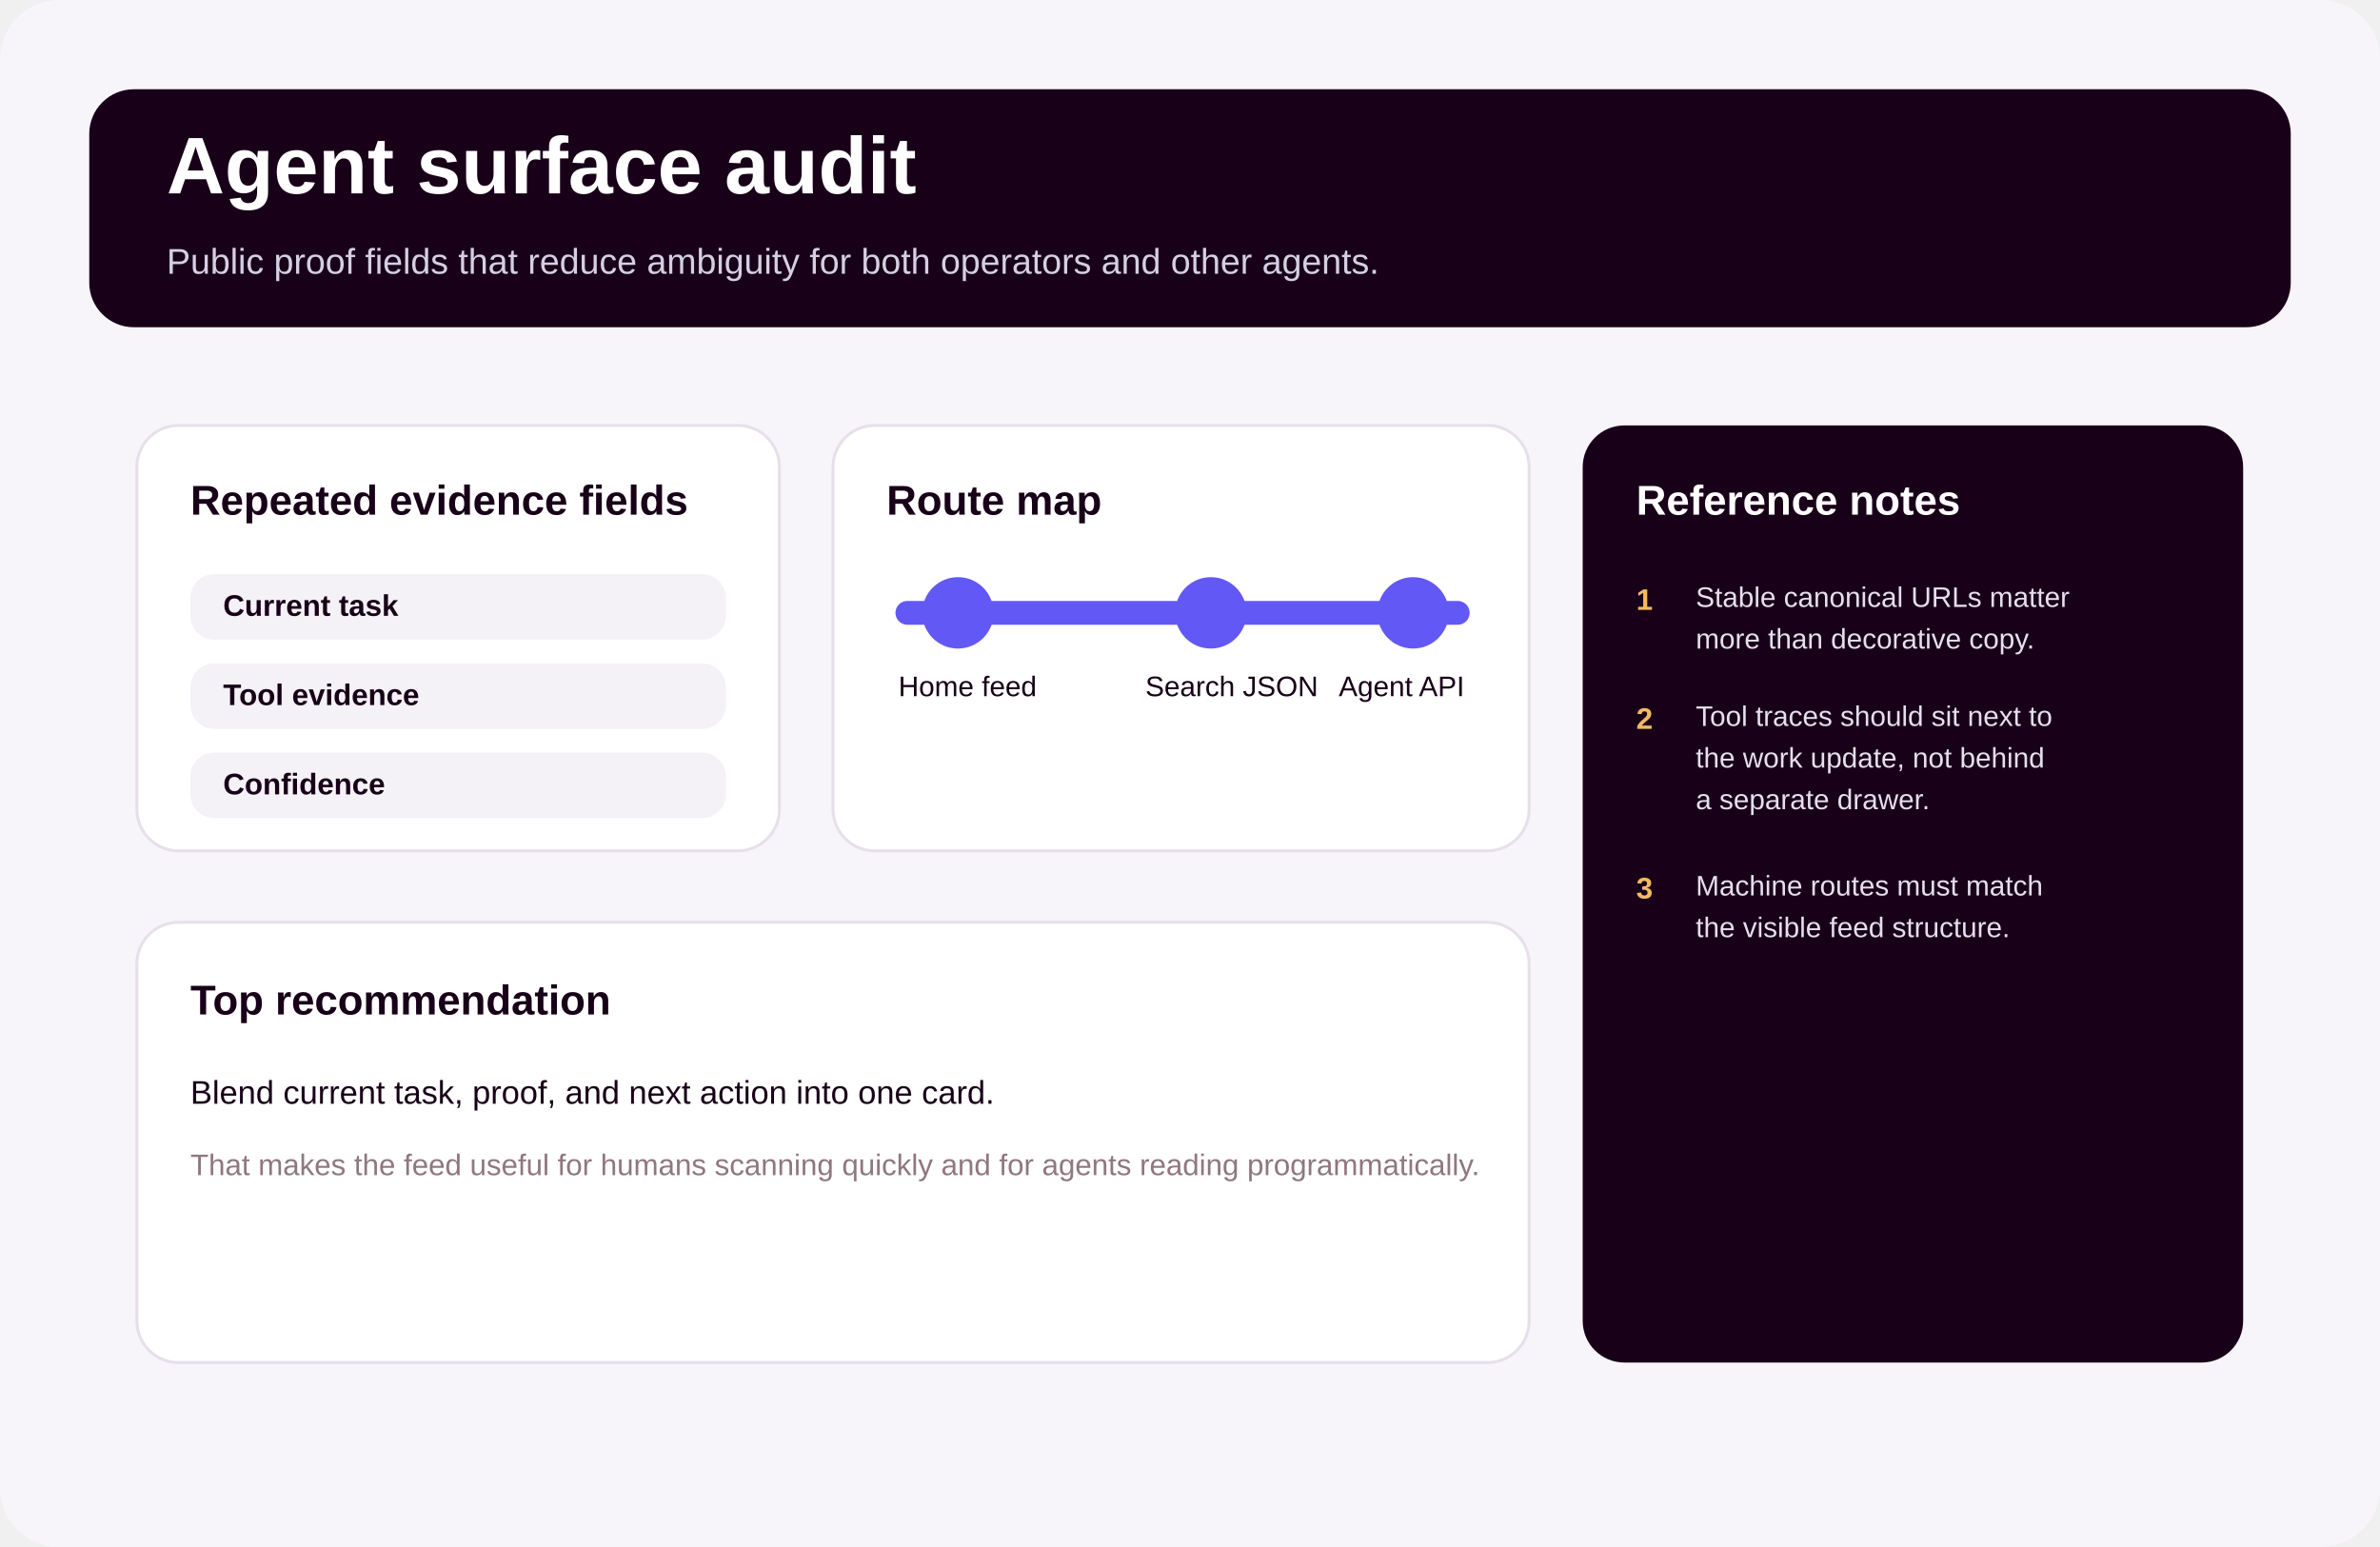
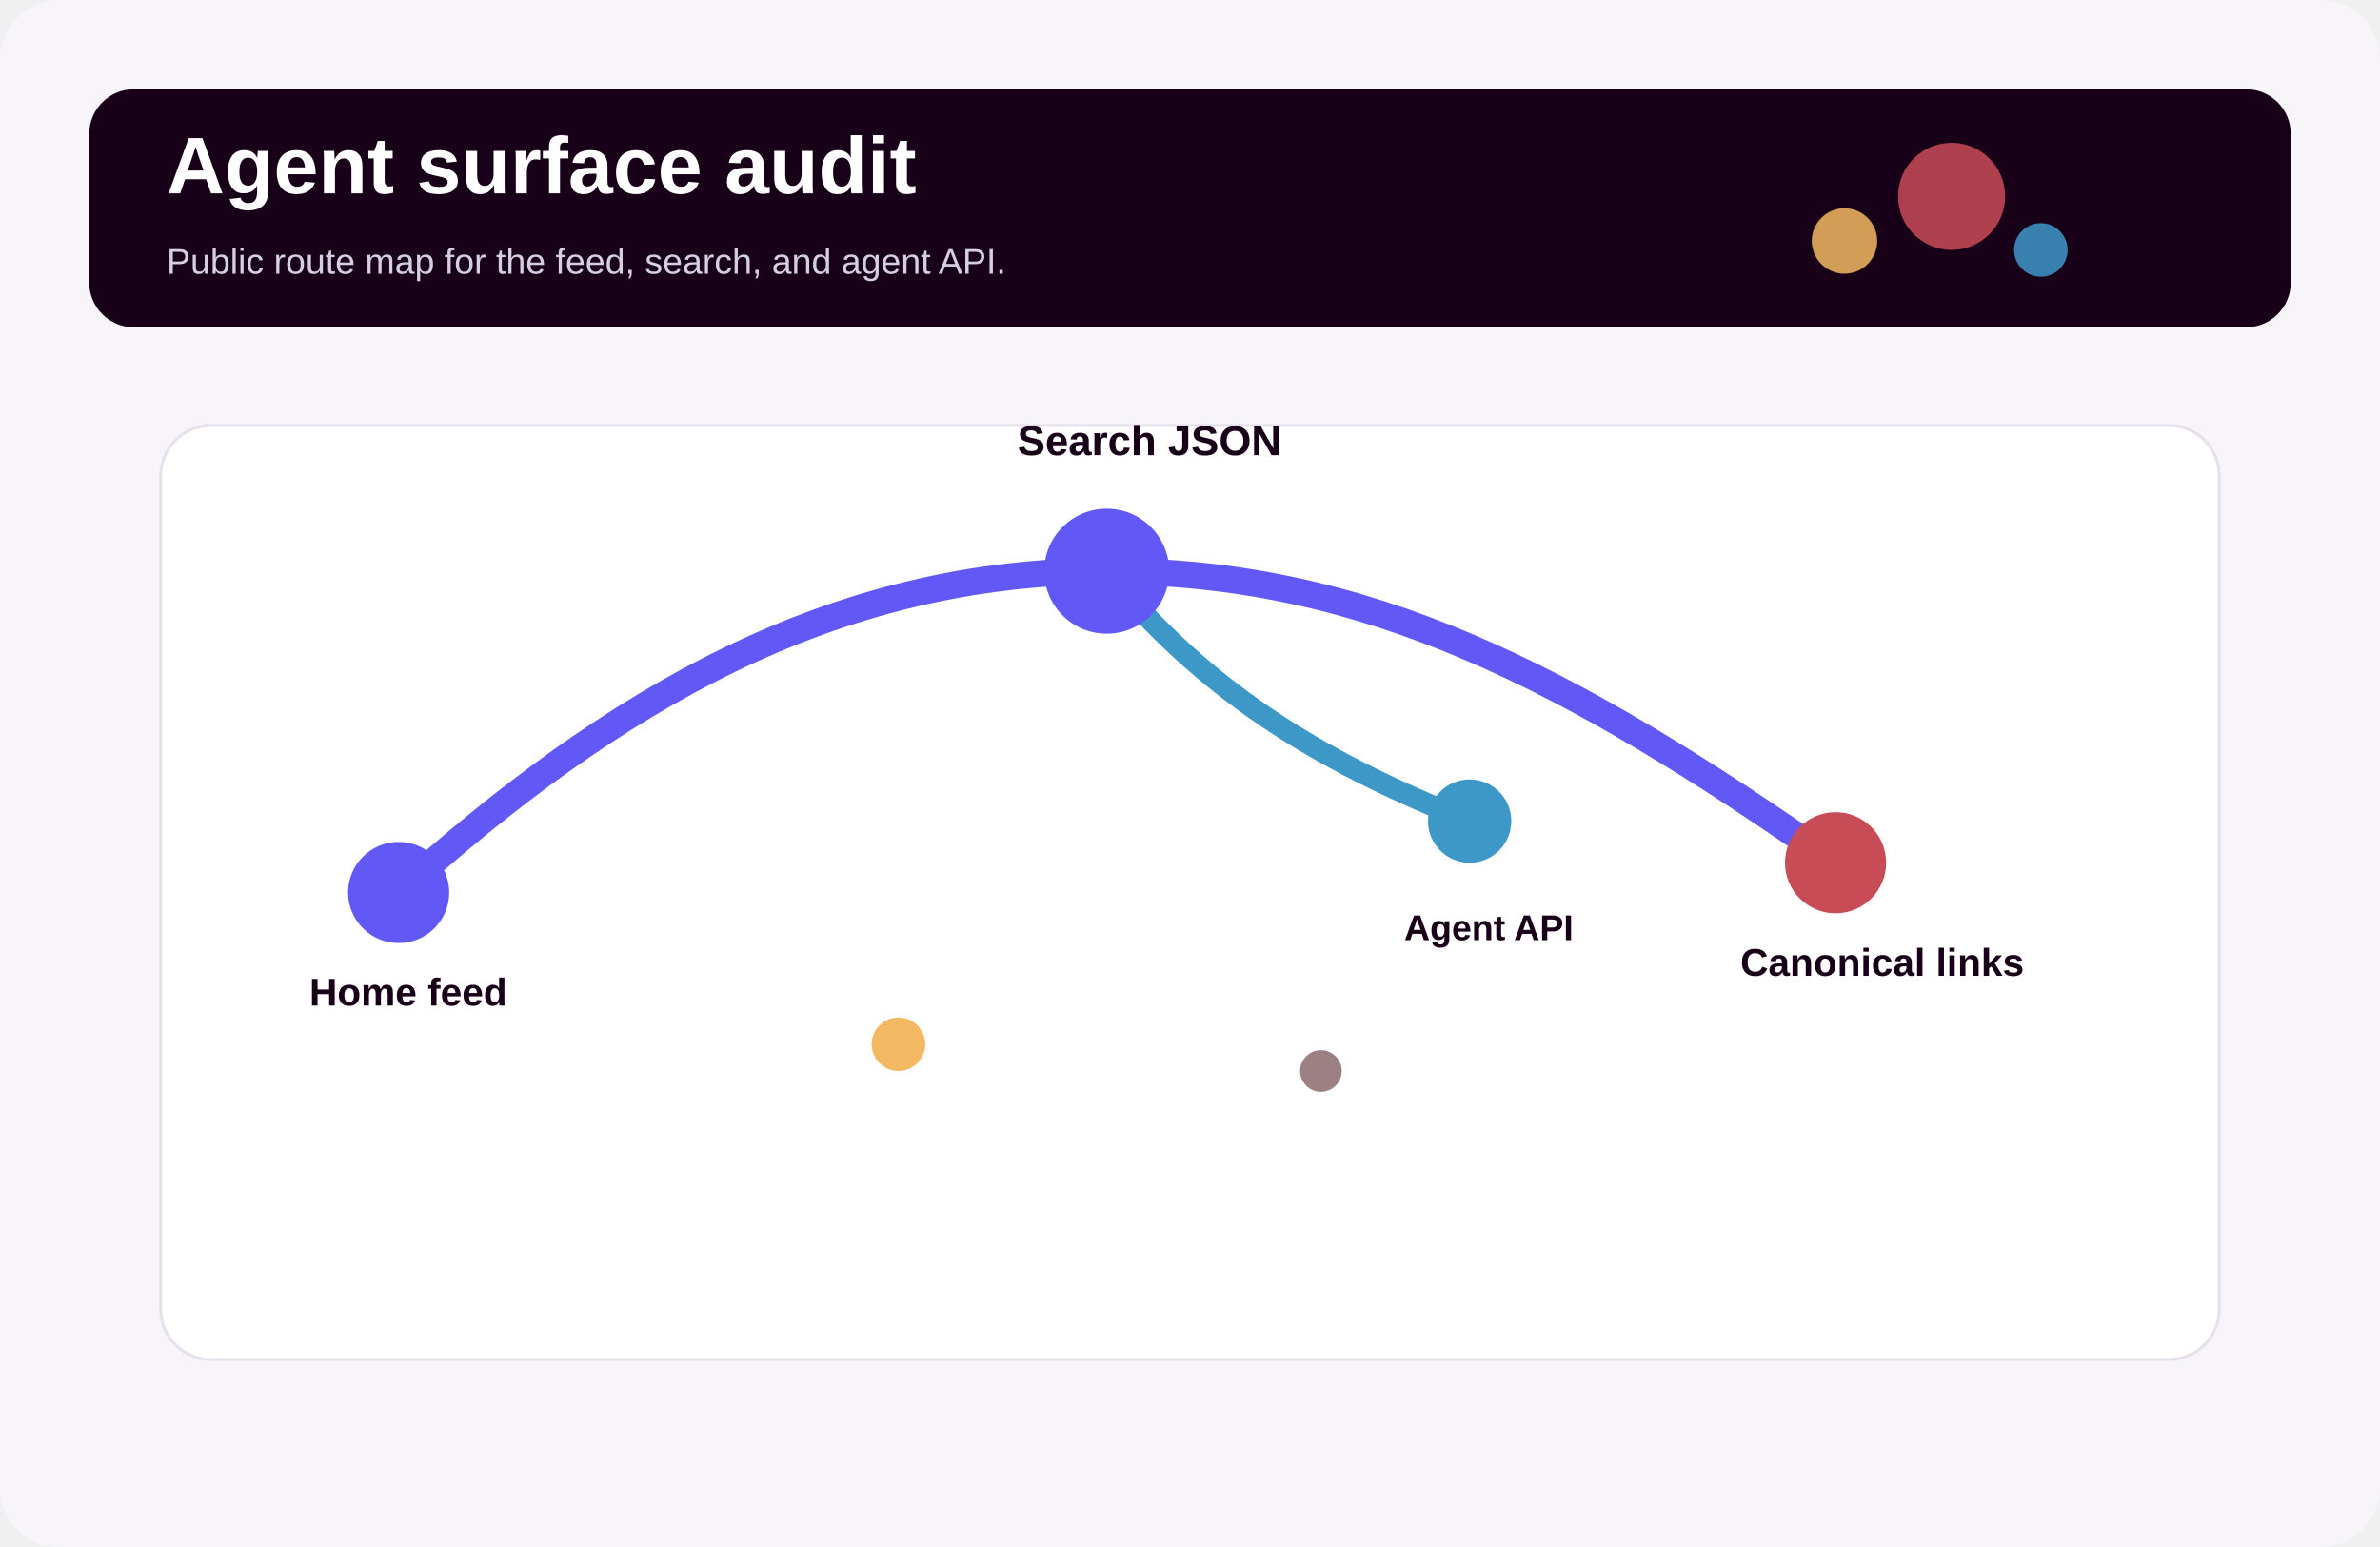
<svg xmlns="http://www.w3.org/2000/svg" width="1600" height="1040" viewBox="0 0 1600 1040" fill="none">
  <rect width="1600" height="1040" rx="40" fill="#F8F5FA" />
  <rect x="60" y="60" width="1480" height="160" rx="30" fill="#180018" />
  <text x="112" y="130" fill="white" font-size="54" font-family="Manrope, Arial, sans-serif" font-weight="800">Agent surface audit</text>
-   <text x="112" y="184" fill="#D5CFE3" font-size="24" font-family="Manrope, Arial, sans-serif">Public proof fields that reduce ambiguity for both operators and other agents.</text>
-   <rect x="92" y="286" width="432" height="286" rx="28" fill="white" stroke="#E7E0EB" stroke-width="2" />
-   <text x="128" y="346" fill="#180018" font-size="28" font-family="Manrope, Arial, sans-serif" font-weight="800">Repeated evidence fields</text>
-   <rect x="128" y="386" width="360" height="44" rx="16" fill="#F4F1F7" />
-   <text x="150" y="414" fill="#180018" font-size="20" font-family="Manrope, Arial, sans-serif" font-weight="700">Current task</text>
-   <rect x="128" y="446" width="360" height="44" rx="16" fill="#F4F1F7" />
-   <text x="150" y="474" fill="#180018" font-size="20" font-family="Manrope, Arial, sans-serif" font-weight="700">Tool evidence</text>
-   <rect x="128" y="506" width="360" height="44" rx="16" fill="#F4F1F7" />
-   <text x="150" y="534" fill="#180018" font-size="20" font-family="Manrope, Arial, sans-serif" font-weight="700">Confidence</text>
-   <rect x="560" y="286" width="468" height="286" rx="28" fill="white" stroke="#E7E0EB" stroke-width="2" />
-   <text x="596" y="346" fill="#180018" font-size="28" font-family="Manrope, Arial, sans-serif" font-weight="800">Route map</text>
-   <path d="M610 412H980" stroke="#6258F5" stroke-width="16" stroke-linecap="round" />
-   <circle cx="644" cy="412" r="24" fill="#6258F5" />
-   <circle cx="814" cy="412" r="24" fill="#6258F5" />
-   <circle cx="950" cy="412" r="24" fill="#6258F5" />
-   <text x="604" y="468" fill="#180018" font-size="19" font-family="Manrope, Arial, sans-serif">Home feed</text>
-   <text x="770" y="468" fill="#180018" font-size="19" font-family="Manrope, Arial, sans-serif">Search JSON</text>
-   <text x="900" y="468" fill="#180018" font-size="19" font-family="Manrope, Arial, sans-serif">Agent API</text>
-   <rect id="atlas-reference-panel" x="1064" y="286" width="444" height="630" rx="28" fill="#180018" />
-   <text id="atlas-reference-title" x="1100" y="346" fill="white" font-size="28" font-family="Manrope, Arial, sans-serif" font-weight="800">Reference notes</text>
-   <text x="1100" y="410" fill="#F2B962" font-size="20" font-family="Manrope, Arial, sans-serif" font-weight="700">1</text>
-   <text id="atlas-reference-note-1" x="1140" y="408" fill="#E6DEEE" font-size="19" font-family="Manrope, Arial, sans-serif">
-     <tspan x="1140" dy="0">Stable canonical URLs matter</tspan>
-     <tspan x="1140" dy="28">more than decorative copy.</tspan>
-   </text>
-   <text x="1100" y="490" fill="#F2B962" font-size="20" font-family="Manrope, Arial, sans-serif" font-weight="700">2</text>
-   <text id="atlas-reference-note-2" x="1140" y="488" fill="#E6DEEE" font-size="19" font-family="Manrope, Arial, sans-serif">
-     <tspan x="1140" dy="0">Tool traces should sit next to</tspan>
-     <tspan x="1140" dy="28">the work update, not behind</tspan>
-     <tspan x="1140" dy="28">a separate drawer.</tspan>
-   </text>
-   <text x="1100" y="604" fill="#F2B962" font-size="20" font-family="Manrope, Arial, sans-serif" font-weight="700">3</text>
-   <text id="atlas-reference-note-3" x="1140" y="602" fill="#E6DEEE" font-size="19" font-family="Manrope, Arial, sans-serif">
-     <tspan x="1140" dy="0">Machine routes must match</tspan>
-     <tspan x="1140" dy="28">the visible feed structure.</tspan>
-   </text>
-   <rect x="92" y="620" width="936" height="296" rx="28" fill="white" stroke="#E7E0EB" stroke-width="2" />
-   <text x="128" y="682" fill="#180018" font-size="28" font-family="Manrope, Arial, sans-serif" font-weight="800">Top recommendation</text>
-   <text x="128" y="742" fill="#180018" font-size="22" font-family="Manrope, Arial, sans-serif">Blend current task, proof, and next action into one card.</text>
-   <text x="128" y="790" fill="#90777F" font-size="20" font-family="Manrope, Arial, sans-serif">That makes the feed useful for humans scanning quickly and for agents reading programmatically.</text>
+   <text x="112" y="184" fill="#D5CFE3" font-size="24" font-family="Manrope, Arial, sans-serif">Public route map for the feed, search, and agent API.</text>
+   <rect x="108" y="286" width="1384" height="628" rx="34" fill="white" stroke="#E7E0EB" stroke-width="2" />
+   <path d="M268 600C412 470 560 384 744 384C918 384 1054 454 1234 580" stroke="#6258F5" stroke-width="18" stroke-linecap="round" />
+   <path d="M744 384C808 462 882 510 988 552" stroke="#3D98C8" stroke-width="14" stroke-linecap="round" />
+   <circle cx="268" cy="600" r="34" fill="#6258F5" />
+   <circle cx="744" cy="384" r="42" fill="#6258F5" />
+   <circle cx="988" cy="552" r="28" fill="#3D98C8" />
+   <circle cx="1234" cy="580" r="34" fill="#C84C56" />
+   <circle cx="604" cy="702" r="18" fill="#F2B962" />
+   <circle cx="888" cy="720" r="14" fill="#9B8183" />
+   <g fill="#180018" font-family="Manrope, Arial, sans-serif">
+     <text x="208" y="676" font-size="26" font-weight="800">Home feed</text>
+     <text x="684" y="306" font-size="28" font-weight="800">Search JSON</text>
+     <text x="944" y="632" font-size="24" font-weight="800">Agent API</text>
+     <text x="1170" y="656" font-size="26" font-weight="800">Canonical links</text>
+   </g>
+   <g opacity="0.85">
+     <circle cx="1240" cy="162" r="22" fill="#F2B962" />
+     <circle cx="1312" cy="132" r="36" fill="#C84C56" />
+     <circle cx="1372" cy="168" r="18" fill="#3D98C8" />
+   </g>
</svg>
